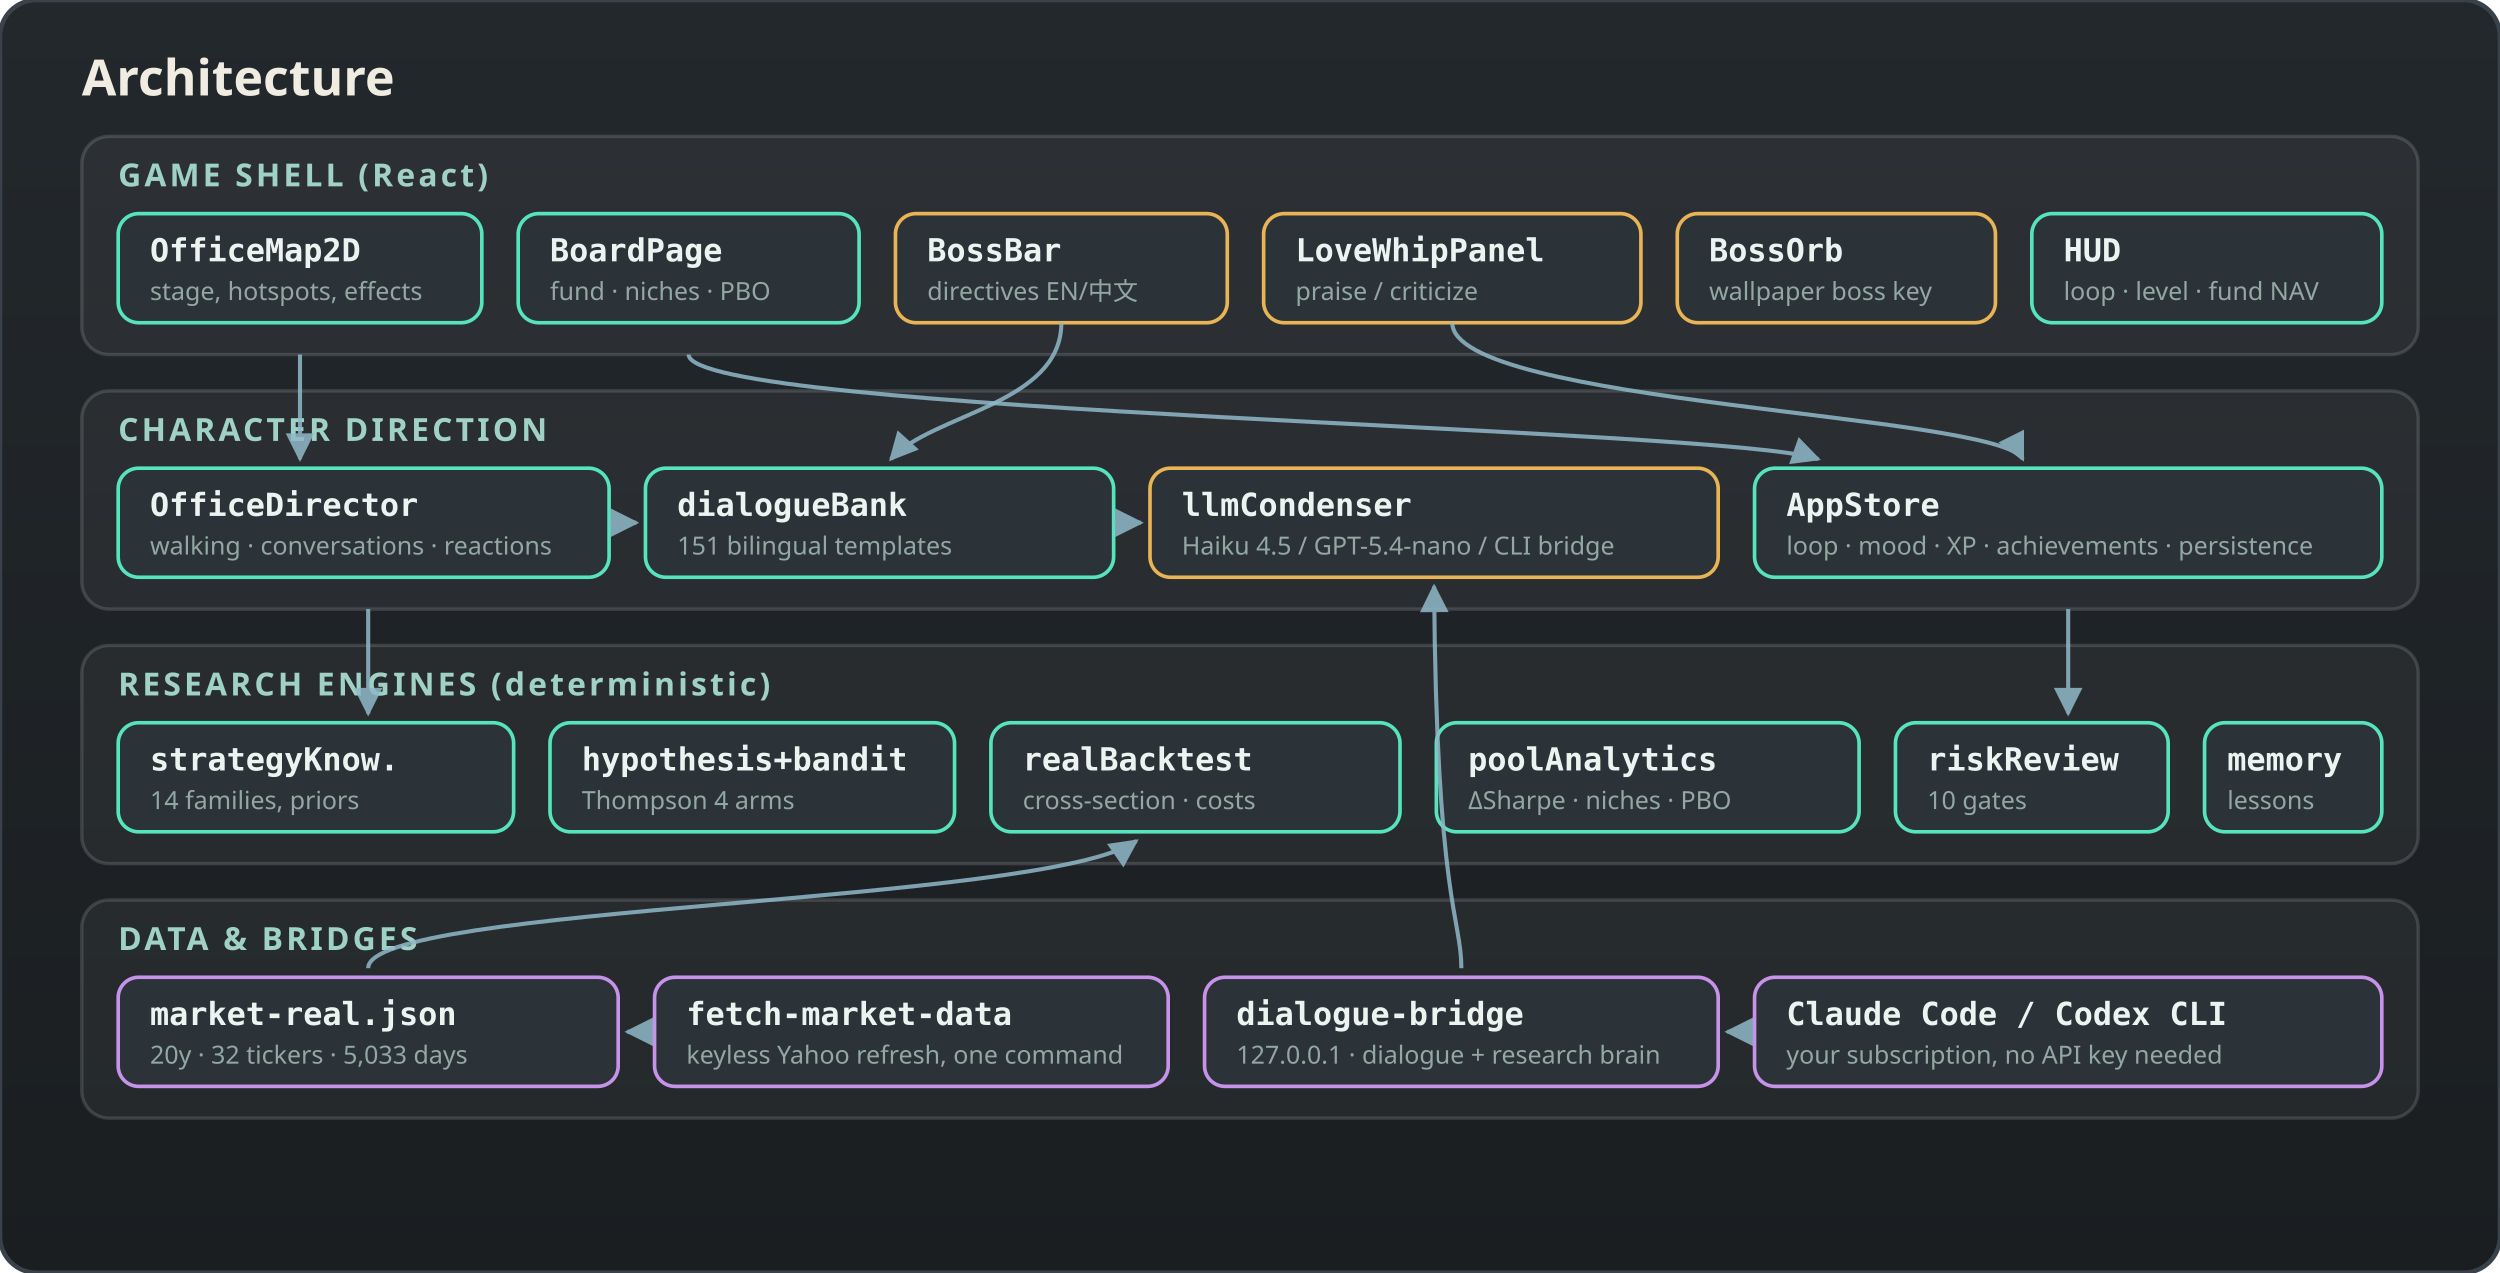
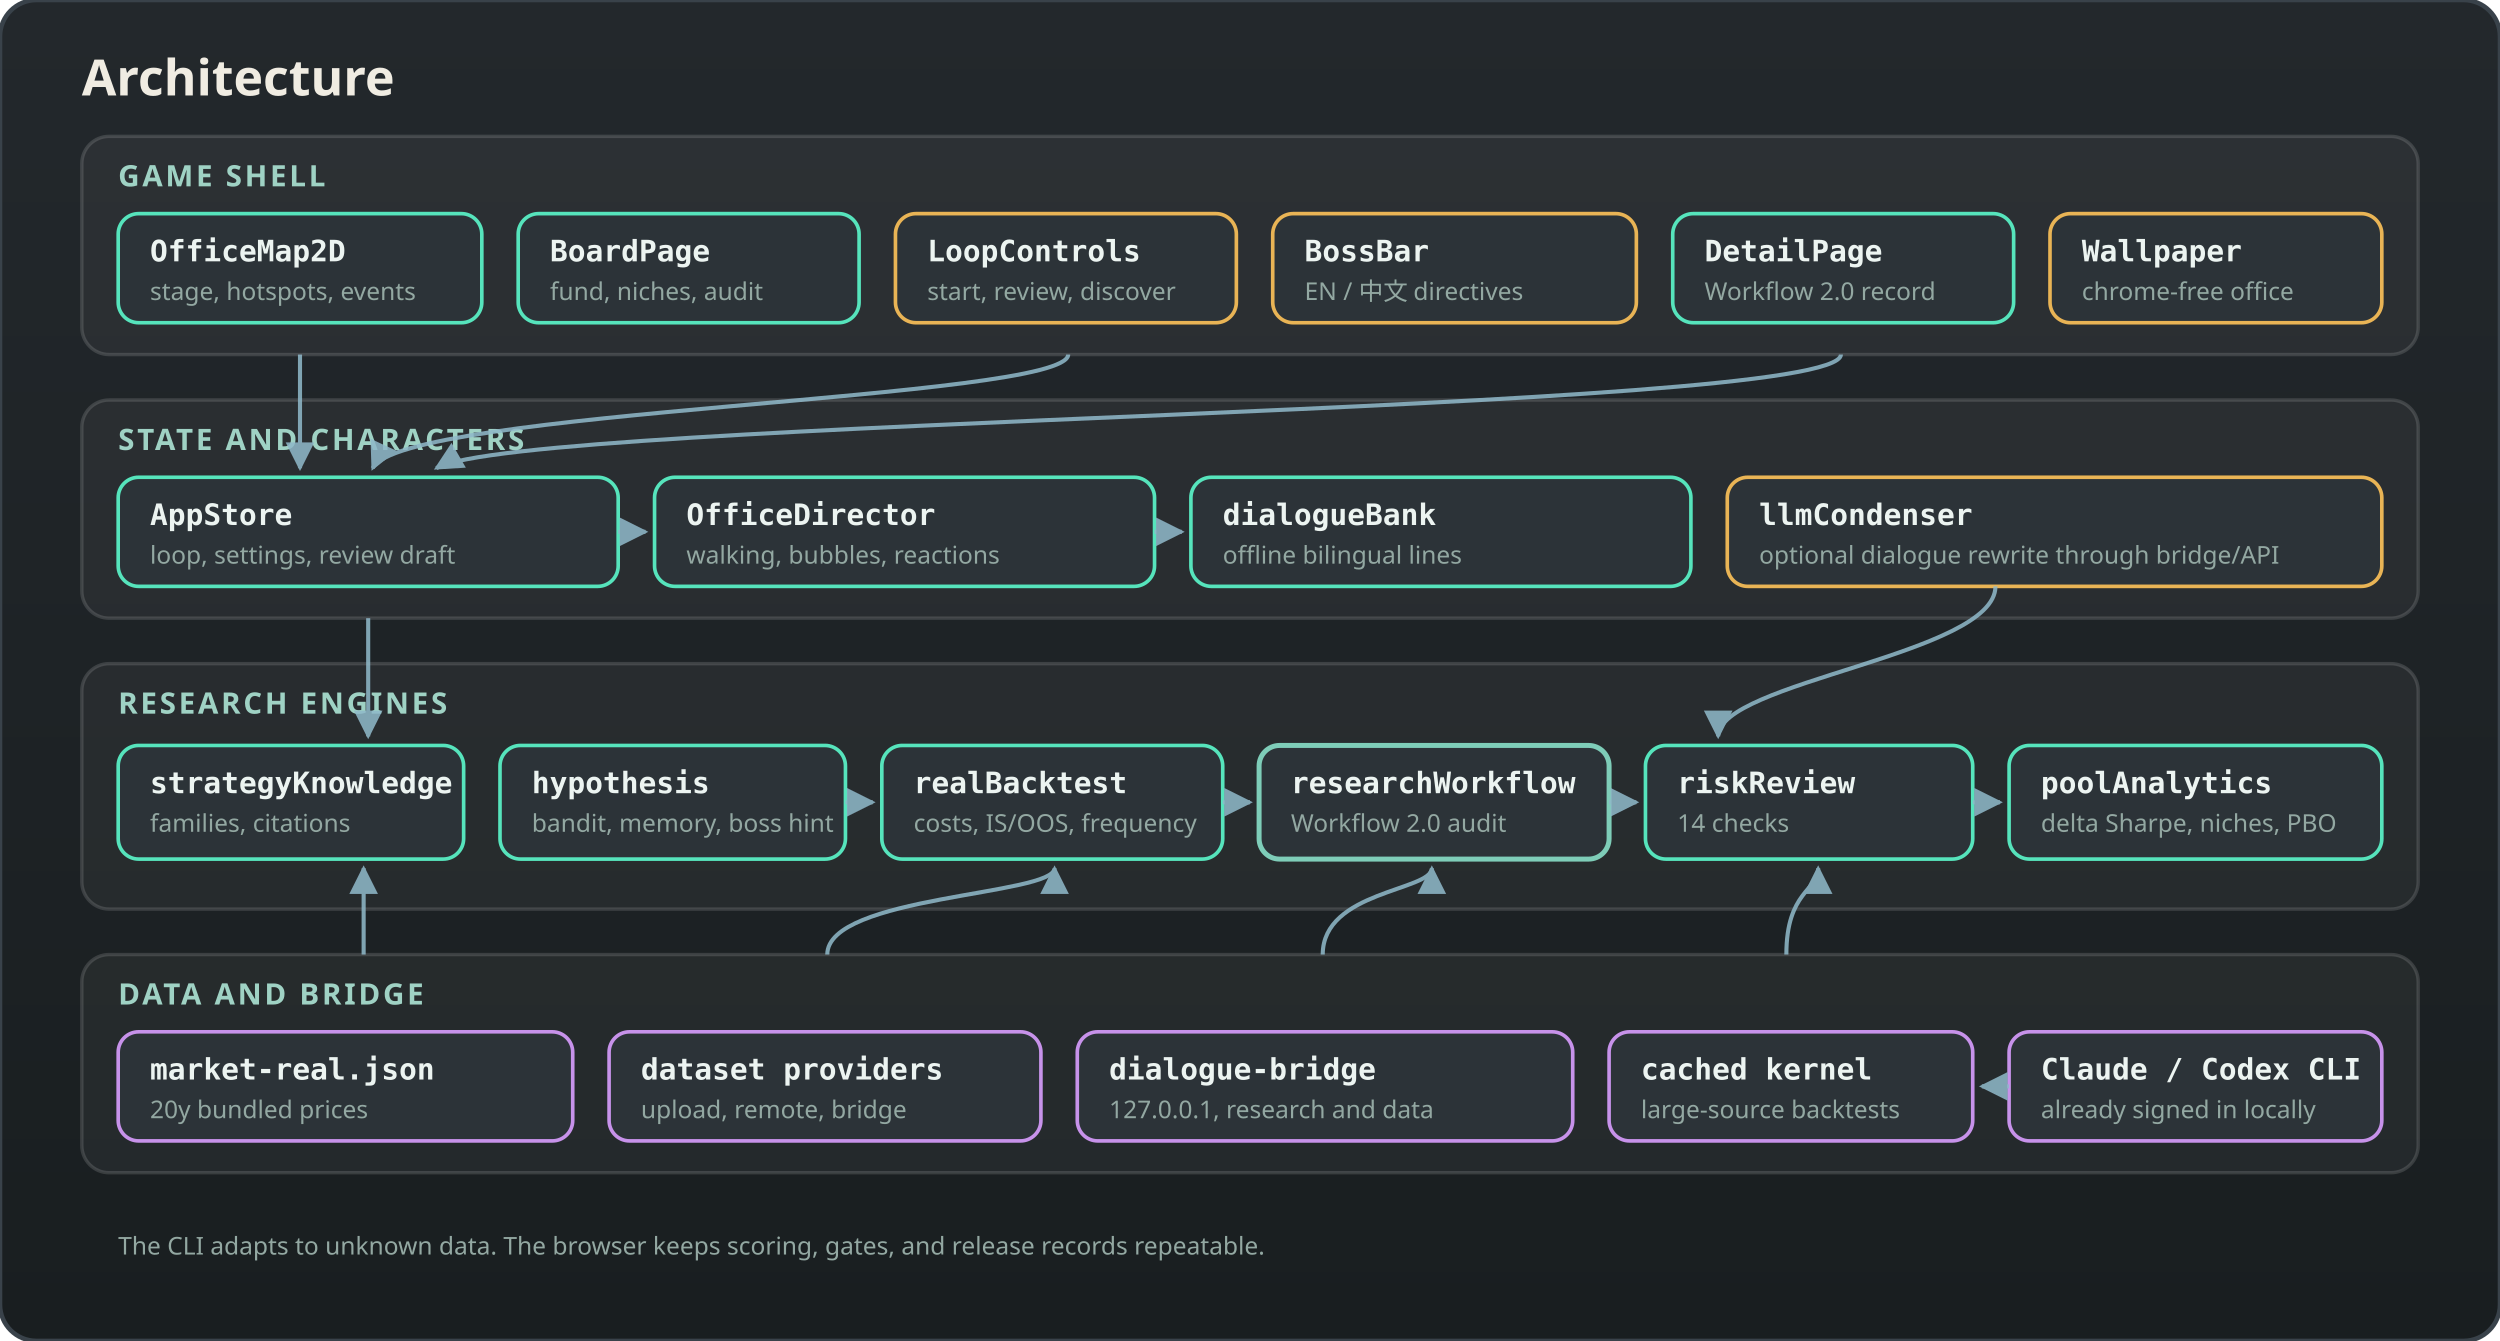
- <svg xmlns="http://www.w3.org/2000/svg" width="1100" height="560" viewBox="0 0 1100 560" role="img" aria-label="Architecture diagram">
+ <svg xmlns="http://www.w3.org/2000/svg" width="1100" height="590" viewBox="0 0 1100 590" role="img" aria-label="Architecture diagram">
  <defs>
-     <linearGradient id="abg" x1="0" y1="0" x2="0" y2="1">
+     <linearGradient id="bg" x1="0" y1="0" x2="0" y2="1">
      <stop offset="0" stop-color="#23282c" />
-       <stop offset="1" stop-color="#1a1e21" />
+       <stop offset="1" stop-color="#191e20" />
    </linearGradient>
-     <marker id="aarr" viewBox="0 0 10 10" refX="9" refY="5" markerWidth="7" markerHeight="7" orient="auto-start-reverse">
+     <marker id="arr" viewBox="0 0 10 10" refX="9" refY="5" markerWidth="7" markerHeight="7" orient="auto-start-reverse">
      <path d="M 0 0 L 10 5 L 0 10 z" fill="#8fb8c9" />
    </marker>
    <style>
      .lane { fill: rgba(255,255,255,0.045); stroke: rgba(255,255,255,0.14); stroke-width: 1.5; }
-       .laneTitle { font: 800 14px 'Segoe UI', system-ui, sans-serif; fill: #9fd2c4; letter-spacing: 1.4px; }
+       .laneTitle { font: 800 13px 'Segoe UI', system-ui, sans-serif; fill: #9fd2c4; letter-spacing: 1.2px; }
      .box { fill: #2c3338; stroke: #56e4bc; stroke-width: 1.6; }
      .boxAlt { fill: #2c3338; stroke: #e9b455; stroke-width: 1.6; }
      .boxData { fill: #2c3338; stroke: #c792ea; stroke-width: 1.6; }
-       .boxName { font: 700 14px 'Consolas', 'Segoe UI Mono', monospace; fill: #ecf4f1; }
-       .boxSub { font: 500 11px 'Segoe UI', system-ui, sans-serif; fill: #93a8a2; }
-       .wire { fill: none; stroke: #8fb8c9; stroke-width: 1.8; marker-end: url(#aarr); opacity: 0.85; }
-       .ahdr { font: 800 22px 'Segoe UI', system-ui, sans-serif; fill: #f0ece2; }
+       .boxAudit { fill: #2c3338; stroke: #7ecdb8; stroke-width: 2.2; }
+       .boxName { font: 700 13px 'Consolas', 'Segoe UI Mono', monospace; fill: #ecf4f1; }
+       .boxSub { font: 500 10.8px 'Segoe UI', system-ui, sans-serif; fill: #93a8a2; }
+       .wire { fill: none; stroke: #8fb8c9; stroke-width: 1.8; marker-end: url(#arr); opacity: 0.86; }
+       .hdr { font: 800 22px 'Segoe UI', system-ui, sans-serif; fill: #f0ece2; letter-spacing: 0; }
    </style>
  </defs>
-   <rect width="1100" height="560" rx="16" fill="url(#abg)" stroke="#39424a" stroke-width="2" />
-   <text x="36" y="42" class="ahdr">Architecture</text>
+   <rect width="1100" height="590" rx="16" fill="url(#bg)" stroke="#39424a" stroke-width="2" />
+   <text x="36" y="42" class="hdr">Architecture</text>
  <rect x="36" y="60" width="1028" height="96" rx="12" class="lane" />
-   <text x="52" y="82" class="laneTitle">GAME SHELL (React)</text>
-   <g>
-     <rect x="52" y="94" width="160" height="48" rx="9" class="box" />
-     <text x="66" y="115" class="boxName">OfficeMap2D</text>
-     <text x="66" y="132" class="boxSub">stage, hotspots, effects</text>
-     <rect x="228" y="94" width="150" height="48" rx="9" class="box" />
-     <text x="242" y="115" class="boxName">BoardPage</text>
-     <text x="242" y="132" class="boxSub">fund · niches · PBO</text>
-     <rect x="394" y="94" width="146" height="48" rx="9" class="boxAlt" />
-     <text x="408" y="115" class="boxName">BossBar</text>
-     <text x="408" y="132" class="boxSub">directives EN/中文</text>
-     <rect x="556" y="94" width="166" height="48" rx="9" class="boxAlt" />
-     <text x="570" y="115" class="boxName">LoveWhipPanel</text>
-     <text x="570" y="132" class="boxSub">praise / criticize</text>
-     <rect x="738" y="94" width="140" height="48" rx="9" class="boxAlt" />
-     <text x="752" y="115" class="boxName">BossOrb</text>
-     <text x="752" y="132" class="boxSub">wallpaper boss key</text>
-     <rect x="894" y="94" width="154" height="48" rx="9" class="box" />
-     <text x="908" y="115" class="boxName">HUD</text>
-     <text x="908" y="132" class="boxSub">loop · level · fund NAV</text>
-   </g>
-   <rect x="36" y="172" width="1028" height="96" rx="12" class="lane" />
-   <text x="52" y="194" class="laneTitle">CHARACTER DIRECTION</text>
-   <g>
-     <rect x="52" y="206" width="216" height="48" rx="9" class="box" />
-     <text x="66" y="227" class="boxName">OfficeDirector</text>
-     <text x="66" y="244" class="boxSub">walking · conversations · reactions</text>
-     <rect x="284" y="206" width="206" height="48" rx="9" class="box" />
-     <text x="298" y="227" class="boxName">dialogueBank</text>
-     <text x="298" y="244" class="boxSub">151 bilingual templates</text>
-     <rect x="506" y="206" width="250" height="48" rx="9" class="boxAlt" />
-     <text x="520" y="227" class="boxName">llmCondenser</text>
-     <text x="520" y="244" class="boxSub">Haiku 4.5 / GPT-5.4-nano / CLI bridge</text>
-     <rect x="772" y="206" width="276" height="48" rx="9" class="box" />
-     <text x="786" y="227" class="boxName">AppStore</text>
-     <text x="786" y="244" class="boxSub">loop · mood · XP · achievements · persistence</text>
-   </g>
-   <rect x="36" y="284" width="1028" height="96" rx="12" class="lane" />
-   <text x="52" y="306" class="laneTitle">RESEARCH ENGINES (deterministic)</text>
-   <g>
-     <rect x="52" y="318" width="174" height="48" rx="9" class="box" />
-     <text x="66" y="339" class="boxName">strategyKnow.</text>
-     <text x="66" y="356" class="boxSub">14 families, priors</text>
-     <rect x="242" y="318" width="178" height="48" rx="9" class="box" />
-     <text x="256" y="339" class="boxName">hypothesis+bandit</text>
-     <text x="256" y="356" class="boxSub">Thompson 4 arms</text>
-     <rect x="436" y="318" width="180" height="48" rx="9" class="box" />
-     <text x="450" y="339" class="boxName">realBacktest</text>
-     <text x="450" y="356" class="boxSub">cross-section · costs</text>
-     <rect x="632" y="318" width="186" height="48" rx="9" class="box" />
-     <text x="646" y="339" class="boxName">poolAnalytics</text>
-     <text x="646" y="356" class="boxSub">ΔSharpe · niches · PBO</text>
-     <rect x="834" y="318" width="120" height="48" rx="9" class="box" />
-     <text x="848" y="339" class="boxName">riskReview</text>
-     <text x="848" y="356" class="boxSub">10 gates</text>
-     <rect x="970" y="318" width="78" height="48" rx="9" class="box" />
-     <text x="980" y="339" class="boxName">memory</text>
-     <text x="980" y="356" class="boxSub">lessons</text>
-   </g>
-   <rect x="36" y="396" width="1028" height="96" rx="12" class="lane" />
-   <text x="52" y="418" class="laneTitle">DATA &amp; BRIDGES</text>
-   <g>
-     <rect x="52" y="430" width="220" height="48" rx="9" class="boxData" />
-     <text x="66" y="451" class="boxName">market-real.json</text>
-     <text x="66" y="468" class="boxSub">20y · 32 tickers · 5,033 days</text>
-     <rect x="288" y="430" width="226" height="48" rx="9" class="boxData" />
-     <text x="302" y="451" class="boxName">fetch-market-data</text>
-     <text x="302" y="468" class="boxSub">keyless Yahoo refresh, one command</text>
-     <rect x="530" y="430" width="226" height="48" rx="9" class="boxData" />
-     <text x="544" y="451" class="boxName">dialogue-bridge</text>
-     <text x="544" y="468" class="boxSub">127.0.0.1 · dialogue + research brain</text>
-     <rect x="772" y="430" width="276" height="48" rx="9" class="boxData" />
-     <text x="786" y="451" class="boxName">Claude Code / Codex CLI</text>
-     <text x="786" y="468" class="boxSub">your subscription, no API key needed</text>
-   </g>
-   <path class="wire" d="M 132 156 L 132 202" />
-   <path class="wire" d="M 467 142 C 467 178 410 182 392 202" />
-   <path class="wire" d="M 639 142 C 639 178 880 182 890 202" />
-   <path class="wire" d="M 303 156 C 303 182 760 188 800 202" />
-   <path class="wire" d="M 268 230 L 280 230" />
-   <path class="wire" d="M 490 230 L 502 230" />
-   <path class="wire" d="M 910 268 L 910 314" />
-   <path class="wire" d="M 162 268 L 162 314" />
-   <path class="wire" d="M 162 426 C 162 398 460 398 500 370" />
-   <path class="wire" d="M 284 454 L 276 454" />
-   <path class="wire" d="M 643 426 C 643 404 632 396 631 258" />
-   <path class="wire" d="M 768 454 L 760 454" />
+   <text x="52" y="82" class="laneTitle">GAME SHELL</text>
+   <rect x="52" y="94" width="160" height="48" rx="9" class="box" />
+   <text x="66" y="115" class="boxName">OfficeMap2D</text>
+   <text x="66" y="132" class="boxSub">stage, hotspots, events</text>
+   <rect x="228" y="94" width="150" height="48" rx="9" class="box" />
+   <text x="242" y="115" class="boxName">BoardPage</text>
+   <text x="242" y="132" class="boxSub">fund, niches, audit</text>
+   <rect x="394" y="94" width="150" height="48" rx="9" class="boxAlt" />
+   <text x="408" y="115" class="boxName">LoopControls</text>
+   <text x="408" y="132" class="boxSub">start, review, discover</text>
+   <rect x="560" y="94" width="160" height="48" rx="9" class="boxAlt" />
+   <text x="574" y="115" class="boxName">BossBar</text>
+   <text x="574" y="132" class="boxSub">EN / 中文 directives</text>
+   <rect x="736" y="94" width="150" height="48" rx="9" class="box" />
+   <text x="750" y="115" class="boxName">DetailPage</text>
+   <text x="750" y="132" class="boxSub">Workflow 2.0 record</text>
+   <rect x="902" y="94" width="146" height="48" rx="9" class="boxAlt" />
+   <text x="916" y="115" class="boxName">Wallpaper</text>
+   <text x="916" y="132" class="boxSub">chrome-free office</text>
+   <rect x="36" y="176" width="1028" height="96" rx="12" class="lane" />
+   <text x="52" y="198" class="laneTitle">STATE AND CHARACTERS</text>
+   <rect x="52" y="210" width="220" height="48" rx="9" class="box" />
+   <text x="66" y="231" class="boxName">AppStore</text>
+   <text x="66" y="248" class="boxSub">loop, settings, review draft</text>
+   <rect x="288" y="210" width="220" height="48" rx="9" class="box" />
+   <text x="302" y="231" class="boxName">OfficeDirector</text>
+   <text x="302" y="248" class="boxSub">walking, bubbles, reactions</text>
+   <rect x="524" y="210" width="220" height="48" rx="9" class="box" />
+   <text x="538" y="231" class="boxName">dialogueBank</text>
+   <text x="538" y="248" class="boxSub">offline bilingual lines</text>
+   <rect x="760" y="210" width="288" height="48" rx="9" class="boxAlt" />
+   <text x="774" y="231" class="boxName">llmCondenser</text>
+   <text x="774" y="248" class="boxSub">optional dialogue rewrite through bridge/API</text>
+   <rect x="36" y="292" width="1028" height="108" rx="12" class="lane" />
+   <text x="52" y="314" class="laneTitle">RESEARCH ENGINES</text>
+   <rect x="52" y="328" width="152" height="50" rx="9" class="box" />
+   <text x="66" y="349" class="boxName">strategyKnowledge</text>
+   <text x="66" y="366" class="boxSub">families, citations</text>
+   <rect x="220" y="328" width="152" height="50" rx="9" class="box" />
+   <text x="234" y="349" class="boxName">hypothesis</text>
+   <text x="234" y="366" class="boxSub">bandit, memory, boss hint</text>
+   <rect x="388" y="328" width="150" height="50" rx="9" class="box" />
+   <text x="402" y="349" class="boxName">realBacktest</text>
+   <text x="402" y="366" class="boxSub">costs, IS/OOS, frequency</text>
+   <rect x="554" y="328" width="154" height="50" rx="9" class="boxAudit" />
+   <text x="568" y="349" class="boxName">researchWorkflow</text>
+   <text x="568" y="366" class="boxSub">Workflow 2.0 audit</text>
+   <rect x="724" y="328" width="144" height="50" rx="9" class="box" />
+   <text x="738" y="349" class="boxName">riskReview</text>
+   <text x="738" y="366" class="boxSub">14 checks</text>
+   <rect x="884" y="328" width="164" height="50" rx="9" class="box" />
+   <text x="898" y="349" class="boxName">poolAnalytics</text>
+   <text x="898" y="366" class="boxSub">delta Sharpe, niches, PBO</text>
+   <rect x="36" y="420" width="1028" height="96" rx="12" class="lane" />
+   <text x="52" y="442" class="laneTitle">DATA AND BRIDGE</text>
+   <rect x="52" y="454" width="200" height="48" rx="9" class="boxData" />
+   <text x="66" y="475" class="boxName">market-real.json</text>
+   <text x="66" y="492" class="boxSub">20y bundled prices</text>
+   <rect x="268" y="454" width="190" height="48" rx="9" class="boxData" />
+   <text x="282" y="475" class="boxName">dataset providers</text>
+   <text x="282" y="492" class="boxSub">upload, remote, bridge</text>
+   <rect x="474" y="454" width="218" height="48" rx="9" class="boxData" />
+   <text x="488" y="475" class="boxName">dialogue-bridge</text>
+   <text x="488" y="492" class="boxSub">127.0.0.1, research and data</text>
+   <rect x="708" y="454" width="160" height="48" rx="9" class="boxData" />
+   <text x="722" y="475" class="boxName">cached kernel</text>
+   <text x="722" y="492" class="boxSub">large-source backtests</text>
+   <rect x="884" y="454" width="164" height="48" rx="9" class="boxData" />
+   <text x="898" y="475" class="boxName">Claude / Codex CLI</text>
+   <text x="898" y="492" class="boxSub">already signed in locally</text>
+   <path class="wire" d="M 132 156 L 132 206" />
+   <path class="wire" d="M 470 156 C 470 176 176 180 164 206" />
+   <path class="wire" d="M 810 156 C 810 182 230 184 192 206" />
+   <path class="wire" d="M 272 234 L 284 234" />
+   <path class="wire" d="M 508 234 L 520 234" />
+   <path class="wire" d="M 878 258 C 878 288 756 300 756 324" />
+   <path class="wire" d="M 162 272 L 162 324" />
+   <path class="wire" d="M 372 353 L 384 353" />
+   <path class="wire" d="M 538 353 L 550 353" />
+   <path class="wire" d="M 708 353 L 720 353" />
+   <path class="wire" d="M 868 353 L 880 353" />
+   <path class="wire" d="M 160 420 L 160 382" />
+   <path class="wire" d="M 364 420 C 364 394 464 394 464 382" />
+   <path class="wire" d="M 582 420 C 582 392 630 392 630 382" />
+   <path class="wire" d="M 786 420 C 786 392 800 392 800 382" />
+   <path class="wire" d="M 884 478 L 872 478" />
+   <text x="52" y="552" class="boxSub">The CLI adapts to unknown data. The browser keeps scoring, gates, and release records repeatable.</text>
</svg>
